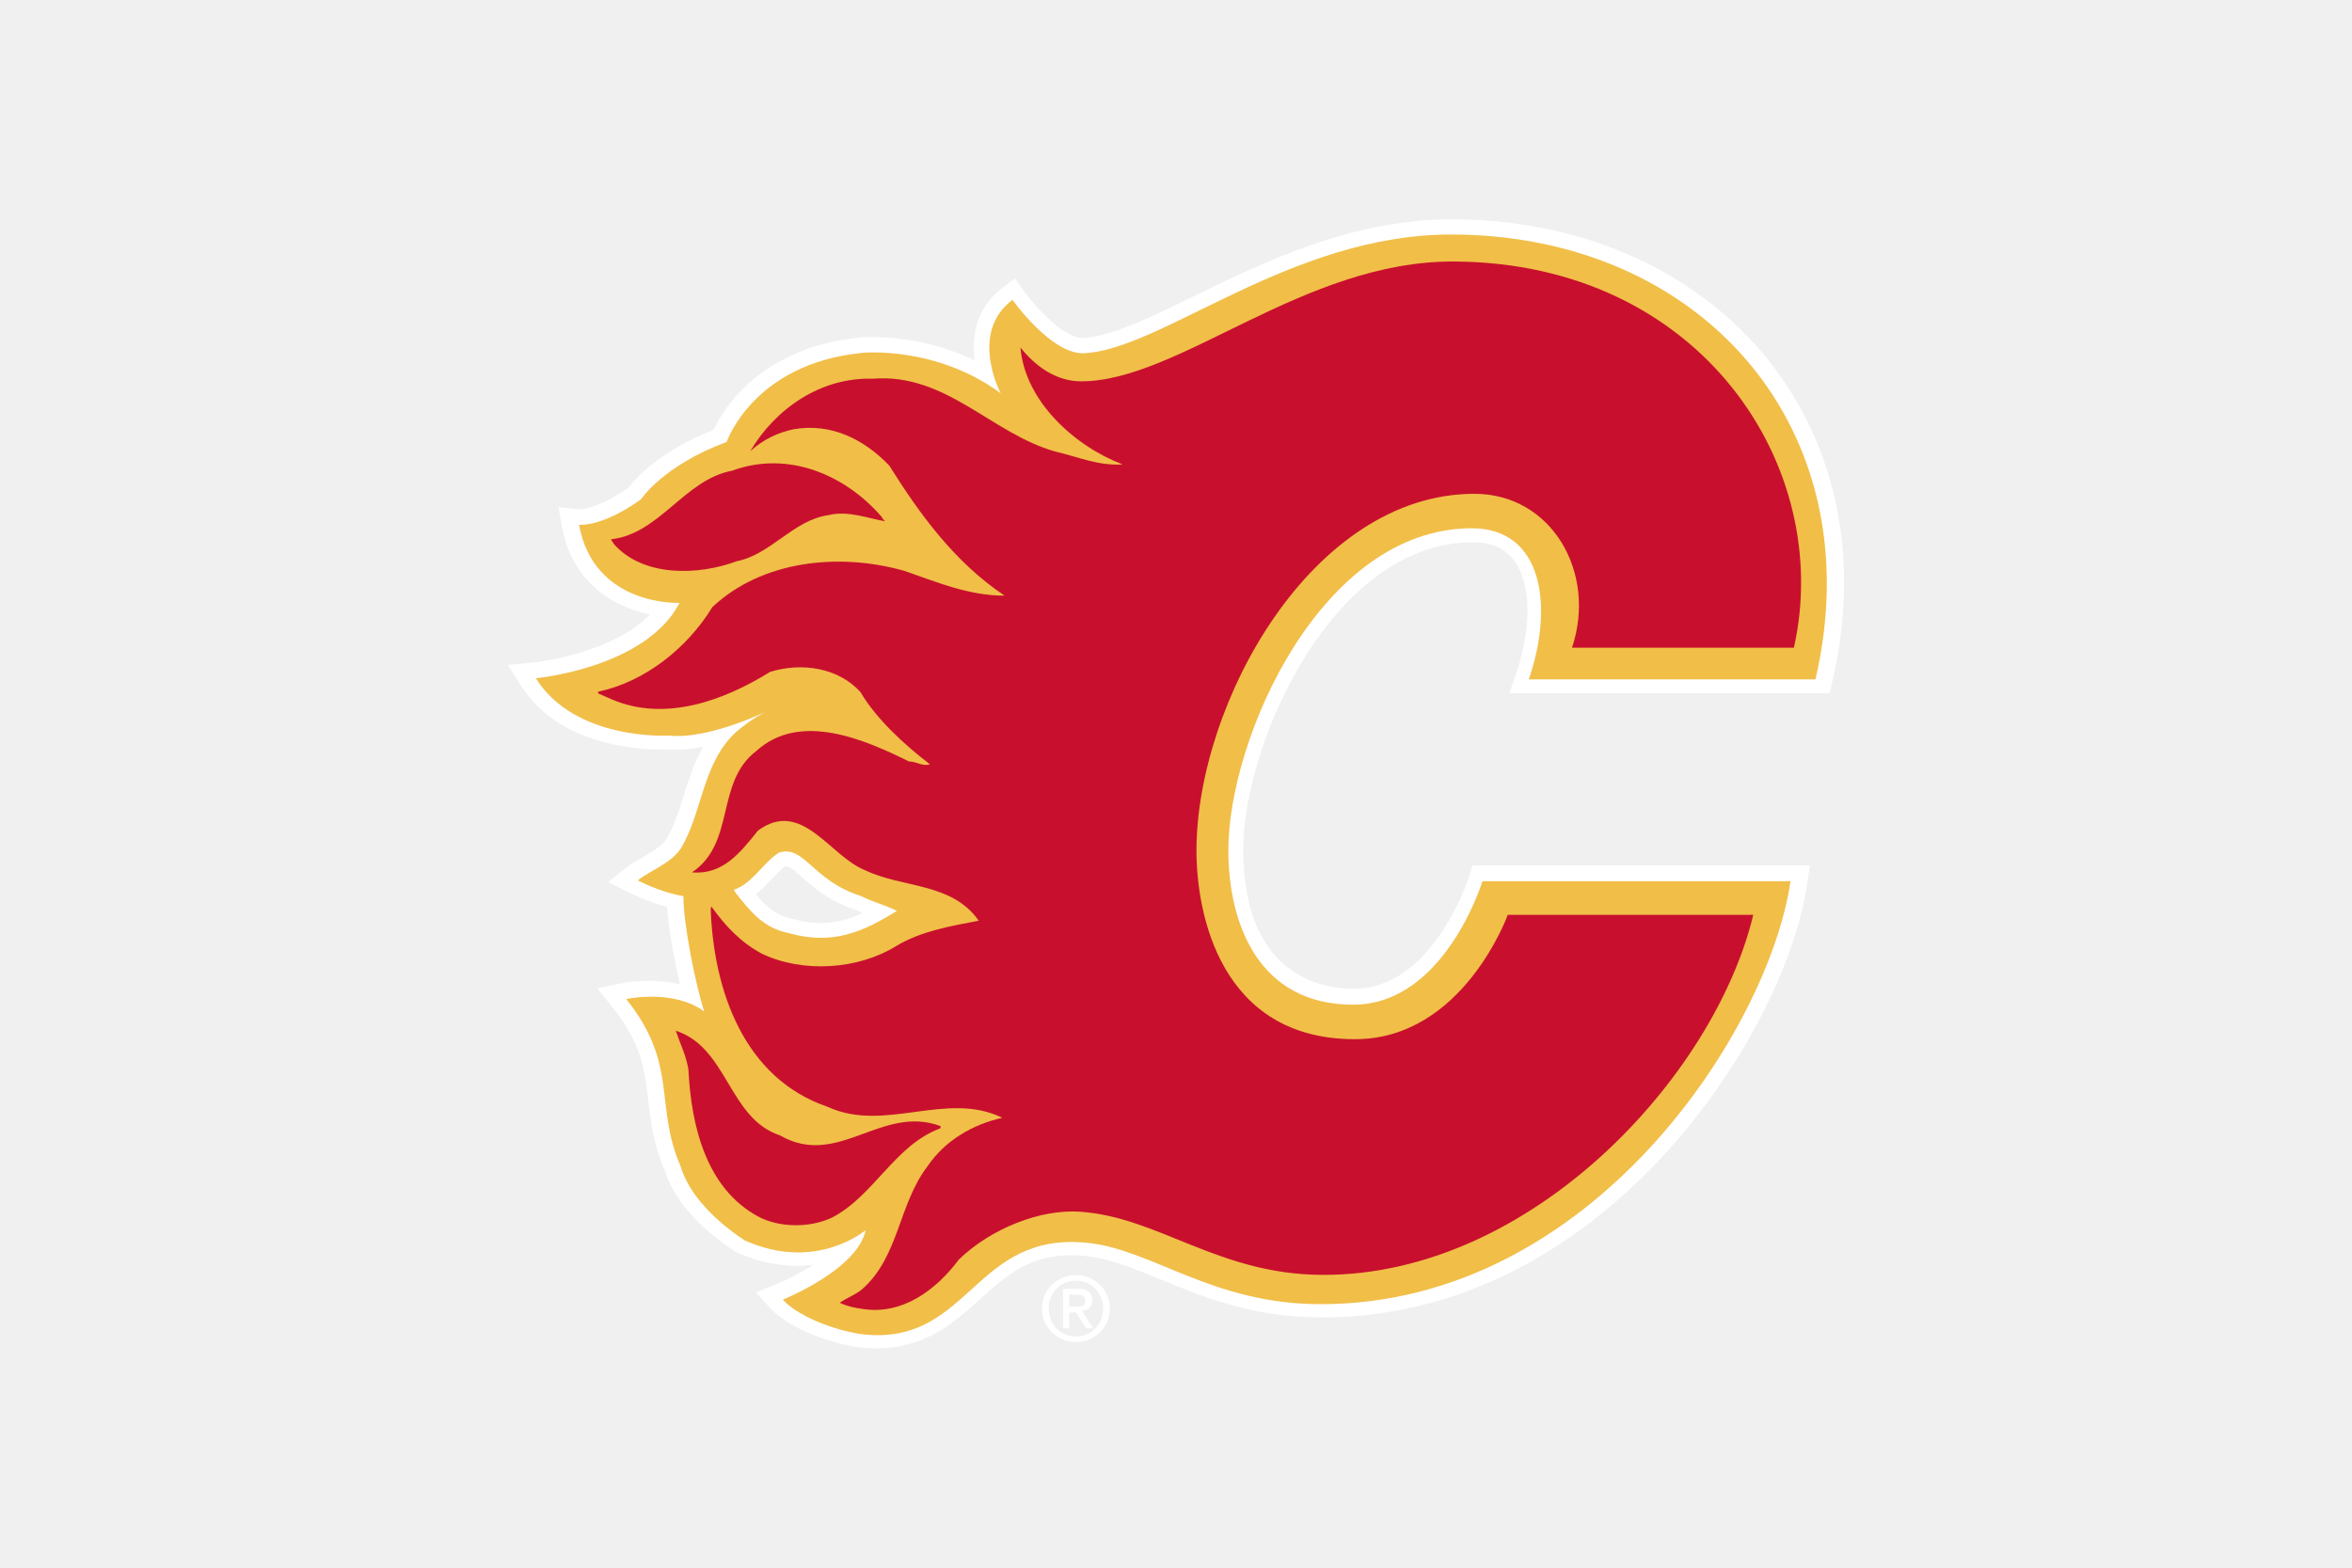
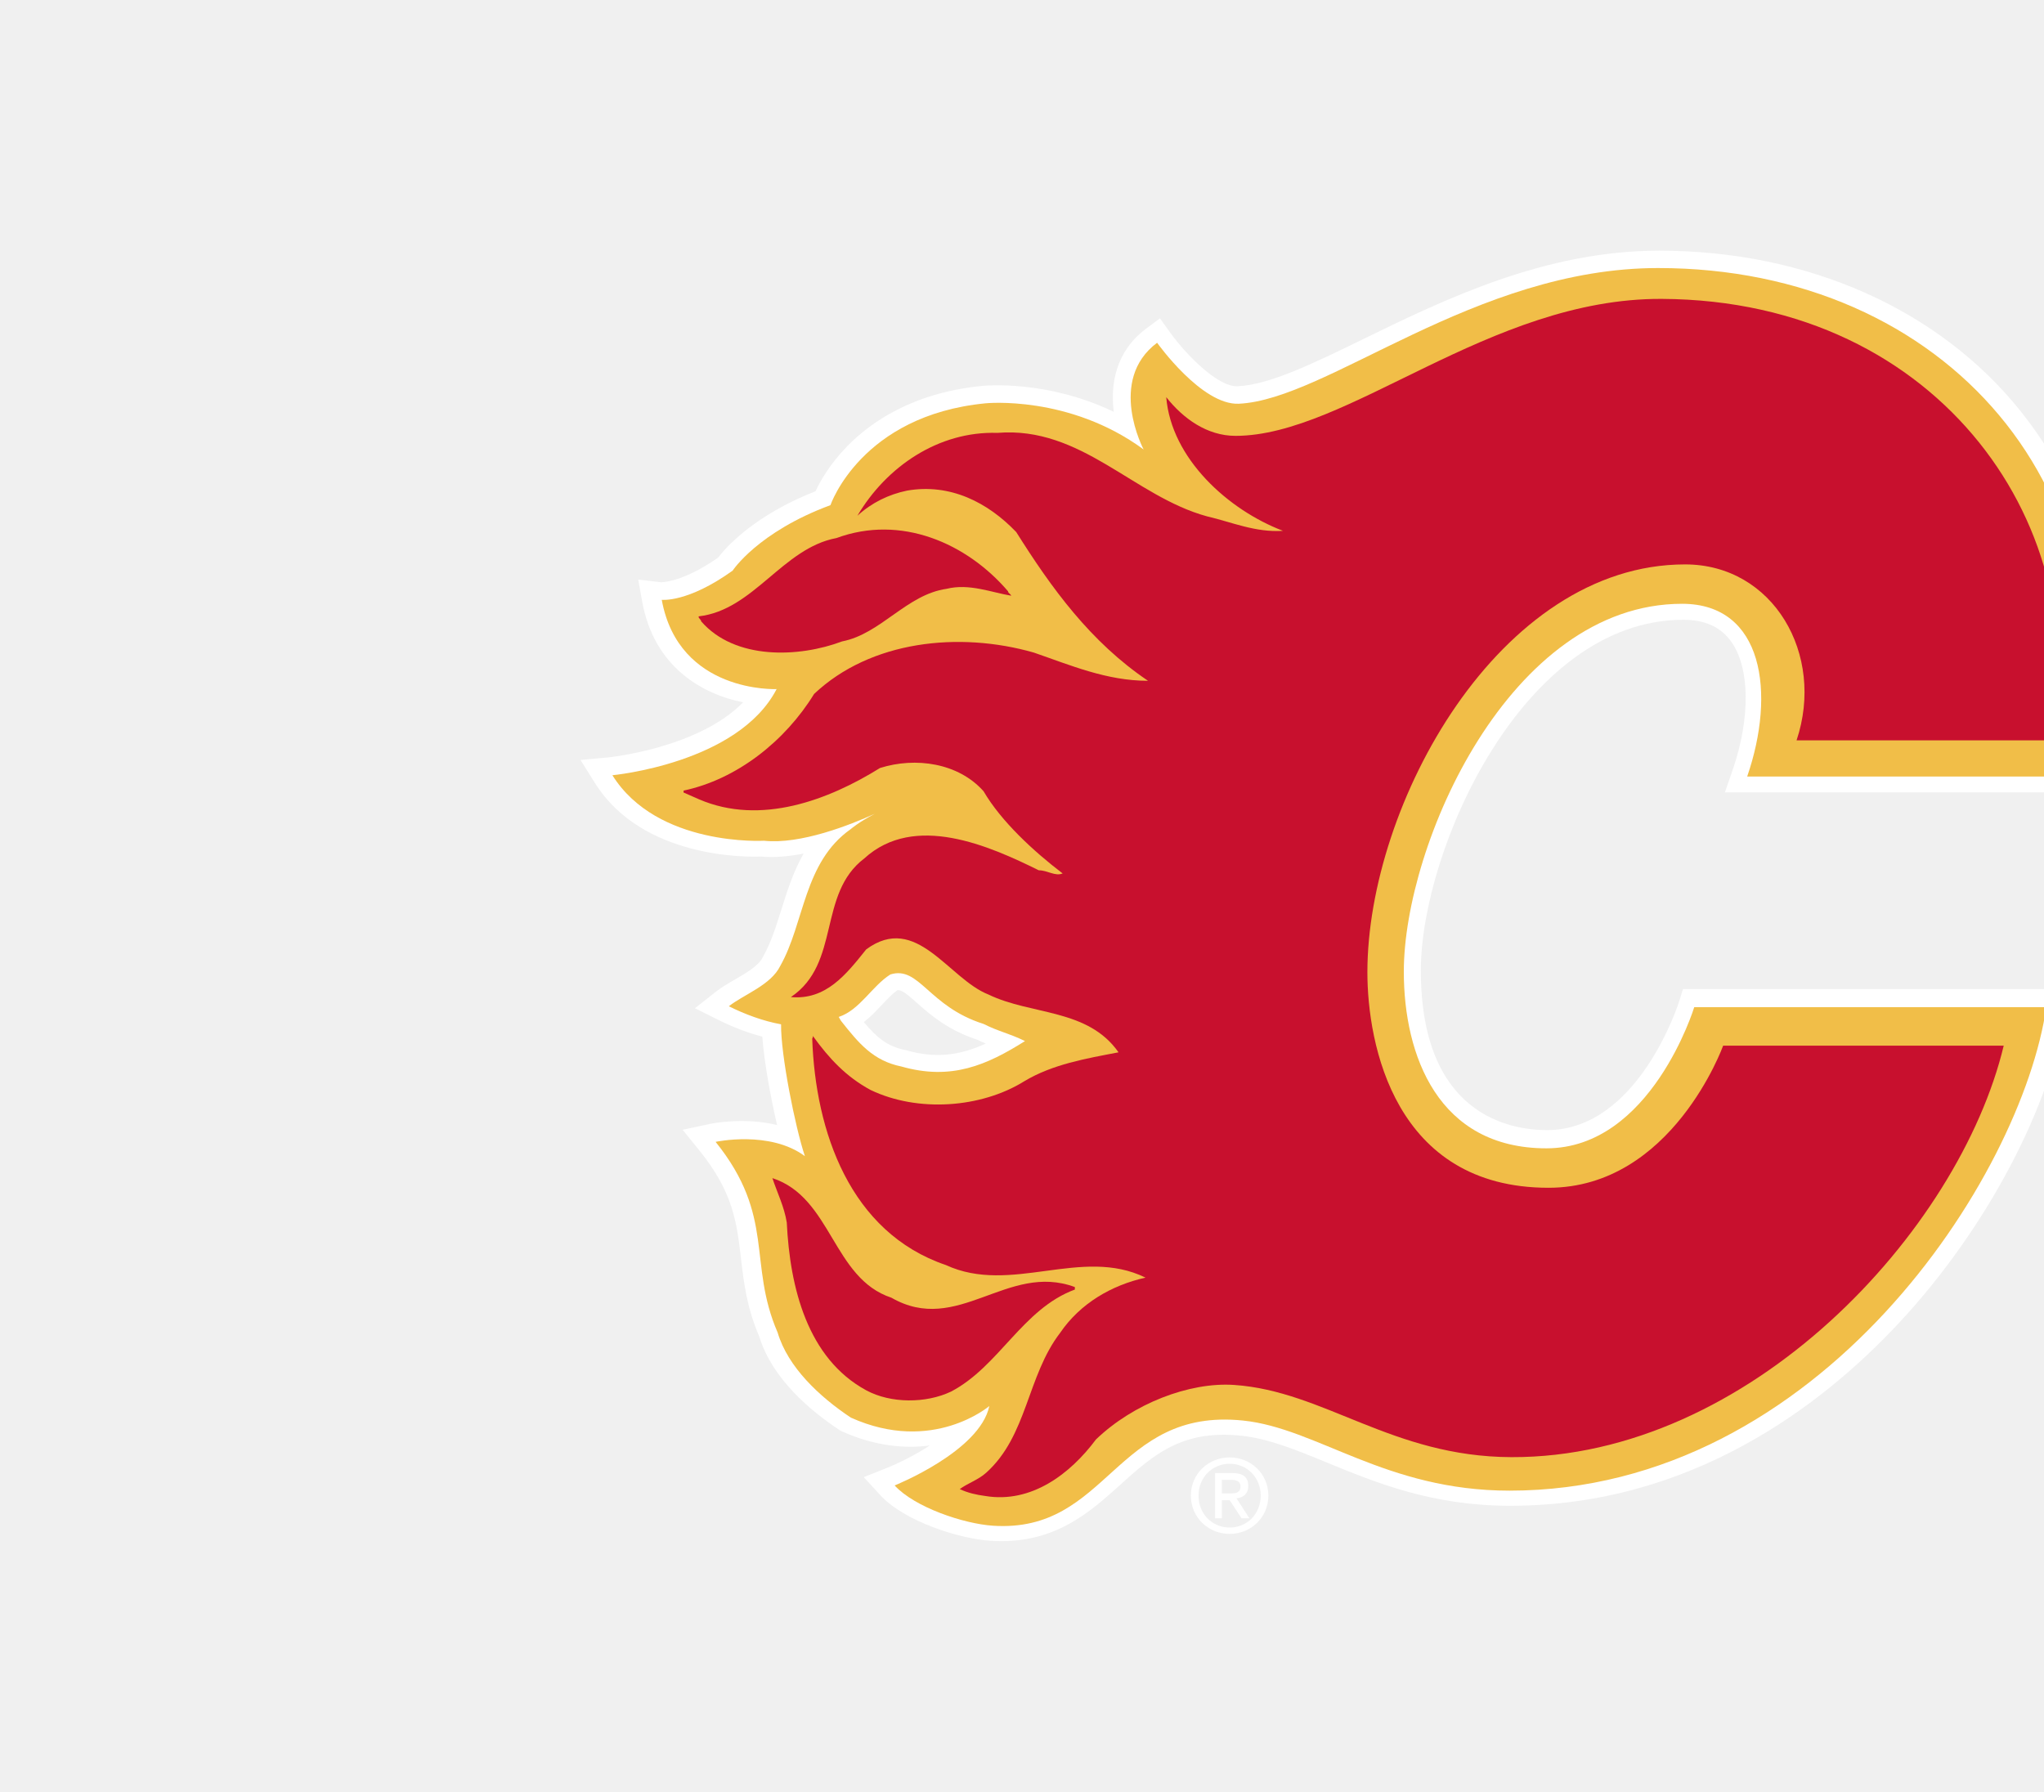
- <svg xmlns="http://www.w3.org/2000/svg" viewBox="0 0 960 640">
+ <svg xmlns="http://www.w3.org/2000/svg" viewBox="0 0 730 640">
  <path fill="#fff" d="M721.78 147.026c-29.147-36.535-76.238-57.49-129.197-57.49-40.962 0-76.725 17.446-105.46 31.463-18.098 8.83-33.73 16.453-45.17 16.96-6.863.321-18.22-11.067-24.084-19.237l-3.595-5.026-4.96 3.701c-10.752 8.024-12.805 19.616-11.538 29.708-23.73-11.44-45.823-9.383-46.903-9.276-24.918 2.407-40.04 13.07-48.337 21.591-6.217 6.384-9.663 12.587-11.277 16.034-22.042 8.666-32.115 20.202-34.815 23.734-13.016 9.093-20.487 8.764-20.394 8.776l-8.13-.96 1.467 8.014c4.307 23.53 21.816 33.013 36.014 35.838-16.069 16.451-47.958 19.652-48.319 19.686l-9.767.902 5.197 8.28c16.918 26.94 54.277 26.423 59.34 26.216 4.762.445 9.973-.053 15.162-1.069-3.702 6.468-5.909 13.492-7.965 20.035-1.91 6.08-3.715 11.82-6.468 16.671l-.178.34c-1.474 3.034-5.753 5.518-9.89 7.921-2.365 1.374-4.81 2.795-6.869 4.416l-7.455 5.867 8.5 4.233c5.107 2.544 10.487 4.582 15.561 5.915.645 8.791 2.917 21.413 5.281 31.576-11.897-2.923-23.503-.512-24.163-.37l-9.567 2.06 6.13 7.59c11.94 14.79 13.213 25.661 14.69 38.25 1.012 8.646 2.06 17.585 6.575 28.09 4.584 14.911 18.054 26.328 28.592 33.302l.866.477c12.032 5.39 22.706 6.208 31.434 5.057-5.275 3.416-11.005 6.277-15.493 8.07l-8.115 3.228 5.896 6.42c8.752 9.527 28.446 15.597 39.303 16.315q1.955.127 3.914.13c20.152 0 31.964-10.643 42.457-20.096 11.753-10.592 21.906-19.742 43.027-17.59 9.836 1.002 19.556 4.993 30.812 9.616 17.621 7.235 37.593 15.435 65.426 15.435 64.597 0 111.312-35.649 139.125-65.556 30.962-33.294 54.238-77.3 59.292-112.11l1-6.879H601.055l-1.309 4.258c-.142.461-14.545 46.105-47.206 46.105-13.559 0-45.095-5.557-45.095-57.018 0-43.007 36.504-125.254 93.733-125.254 7.75 0 13.346 2.552 17.108 7.801 6.71 9.362 6.911 27.361.511 45.855l-2.759 7.978h130.74l1.09-4.654c11.506-49.178 2.241-95.818-26.088-131.329m-369.742 225.71c-9.052 4.165-17.655 5.454-28.43 2.387l-.448-.107c-6.313-1.286-10.105-4.53-14.656-9.934 2.417-1.894 4.495-4.096 6.433-6.15 1.896-2.013 3.701-3.927 5.531-5.257 1.418-.143 2.794.798 6.96 4.49 4.644 4.12 10.98 9.734 21.56 13.18a58 58 0 0 0 3.05 1.39" />
  <path fill="#f1be48" d="M740.998 277.355C764.713 175.52 694.905 95.74 592.19 95.74c-65.542 0-118.05 47.05-149.773 48.464-13.242.59-29.166-21.78-29.166-21.78-17.938 13.452-4.81 38.121-4.81 38.121-26.58-19.544-56.434-16.494-56.434-16.494-44.524 4.322-55.415 36.374-55.415 36.374-25.962 9.61-34.932 23.388-34.932 23.388-16.036 11.532-25.319 10.428-25.319 10.428 6.1 33.49 41.023 31.885 41.023 31.885-13.78 26.601-58.649 30.771-58.649 30.771 16.018 25.635 54.157 23.397 54.157 23.397 13.043 1.394 30.786-5.654 39.526-9.62-5.848 3.061-8.576 5.477-8.576 5.477-16.83 11.836-16.455 33.44-25.137 48.814-3.34 6.91-13.03 10.22-18.379 14.451 5.788 2.898 12.405 5.328 18.651 6.446-.158 10.72 5.036 36.715 8.502 47.092-12.503-9.295-31.885-5.105-31.885-5.105 21.48 26.733 11.38 43.238 22.156 68.11 3.632 12.304 14.86 22.88 26.146 30.384 29.25 13.17 49.448-4.139 49.448-4.139-3.358 16.195-33.806 28.367-33.806 28.367 7.133 7.804 24.631 13.687 35.097 14.383 41.322 2.715 43.453-42.256 89.267-37.573 26.568 2.72 50.912 25.045 95.247 25.045 110.916 0 182.951-112.278 191.681-172.68H605.083s-15.416 50.412-52.78 50.412c-38.692 0-50.94-33.182-50.94-63.098 0-45.479 37.766-131.4 99.388-131.4 29.053 0 33.516 31.87 23.246 61.694zM321.955 380.941c-10.152-2.067-15.234-8.268-21.62-16.344l-.798-1.367c7.516-2.45 11.89-11.037 18.46-15.18 10.34-3.196 13.552 11.443 33.267 17.676 5.633 2.812 8.986 3.292 14.808 6.12-13.613 8.57-26.275 14.17-44.117 9.095" />
  <path fill="#c8102e" d="M361.15 212.774c-6.936-1.128-14.993-4.476-23.048-2.466-14.31 2.017-23.488 16.105-37.343 18.785-15.454 5.813-38.258 6.707-50.34-7.157 0-.669-1.1-1.118-.892-1.787 19.682-2.24 29.972-24.383 49.21-27.966 23.04-8.494 46.527 1.787 61.283 19.02 0 .667.901.892 1.131 1.571m-42.8 250.735c23.703 13.65 41.372-12.746 65.526-3.802v.893c-18.766 6.937-27.048 27.517-44.275 36.47-8.95 4.241-21.474 4.241-30.202-.464-21.019-11.398-27.278-36.67-28.409-59.94-.885-5.59-3.342-10.5-5.145-15.87 21.258 6.922 21.482 35.781 42.505 42.713" />
  <path fill="#c8102e" d="M732.206 264.43c16.557-73.886-37.935-157.183-138.738-157.674-61.528-.297-112.184 48.922-152.219 48.922-10.166 0-18.739-6.209-24.738-13.83 1.801 21.968 22.19 40.34 41.692 47.75-9.859.66-18.38-3.15-27.12-5.167-26.228-7.172-44.849-32.278-74.876-29.817-21.068-.67-39.675 12.113-49.987 29.597 5.161-4.716 11.215-7.617 17.714-8.972 15.461-2.69 28.907 4.256 39 14.794 12.555 19.95 26.453 39.23 47.073 53.133-14.797 0-27.794-5.606-40.79-10.083-26.688-7.632-58.294-4.27-78.47 14.784-10.308 16.82-27.573 30.491-46.615 34.518v.685l5.594 2.456c21.978 9.421 46.181.224 64.558-11.213 12.781-4.03 28.03-1.78 36.991 8.307 6.272 10.752 17.942 21.52 28.241 29.352-2.692 1.125-5.383-1.12-8.514-1.12-17.703-8.733-44.388-20.615-62.314-4.252-16.809 12.78-8.297 37.44-26.234 49.537 12.56 1.12 19.732-8.072 26.904-17.034 17.937-13.228 29.364 10.537 43.71 16.14 15.251 7.39 35.421 4.925 46.407 20.625-11.669 2.234-23.547 4.26-33.63 10.312-15.467 9.632-38.108 11.212-54.922 3.136-8.737-4.722-14.79-11.214-20.609-19.286 0 .235 0 .68-.236.901 1.128 33.188 13.443 69.271 47.752 80.924 23.312 10.752 48.404-6.732 71.284 4.486-12.108 2.696-23.313 9.187-30.495 19.72-11.874 15.468-11.653 36.77-26.446 49.997-2.688 2.461-6.72 3.806-9.404 5.821 2.913 1.346 5.818 2.026 9.178 2.465 16.372 2.692 30.266-7.85 39.451-20.179 13.24-12.774 33.318-20.569 49.326-19.495 32.31 2.175 56.386 25.64 99.043 25.792 84.945.322 159.92-80.623 175.85-146.984H615.413s-18.242 50.77-62.367 50.77c-55.07 0-64.693-51.435-64.693-76.97 0-59.962 47.025-145.685 113.463-145.685 31.526 0 50.078 32.191 39.818 62.836z" />
  <path fill="#fff" d="M428.045 534.184c0-6.467 4.89-11.362 11.14-11.362 6.176 0 11.07 4.895 11.07 11.362 0 6.58-4.894 11.423-11.07 11.423-6.25 0-11.14-4.844-11.14-11.423m11.14 13.695c7.453 0 13.805-5.773 13.805-13.695 0-7.85-6.352-13.624-13.805-13.624-7.523 0-13.88 5.773-13.88 13.624 0 7.922 6.357 13.695 13.88 13.695m-2.804-12.039h2.79l4.232 6.462h2.804l-4.585-7.117c2.37-.297 4.185-1.563 4.185-4.448 0-3.174-1.893-4.59-5.693-4.59h-6.157v16.155h2.424zm0-2.424v-4.846h3.236c1.651 0 3.408.355 3.408 2.306 0 2.403-1.794 2.54-3.81 2.54z" />
</svg>
